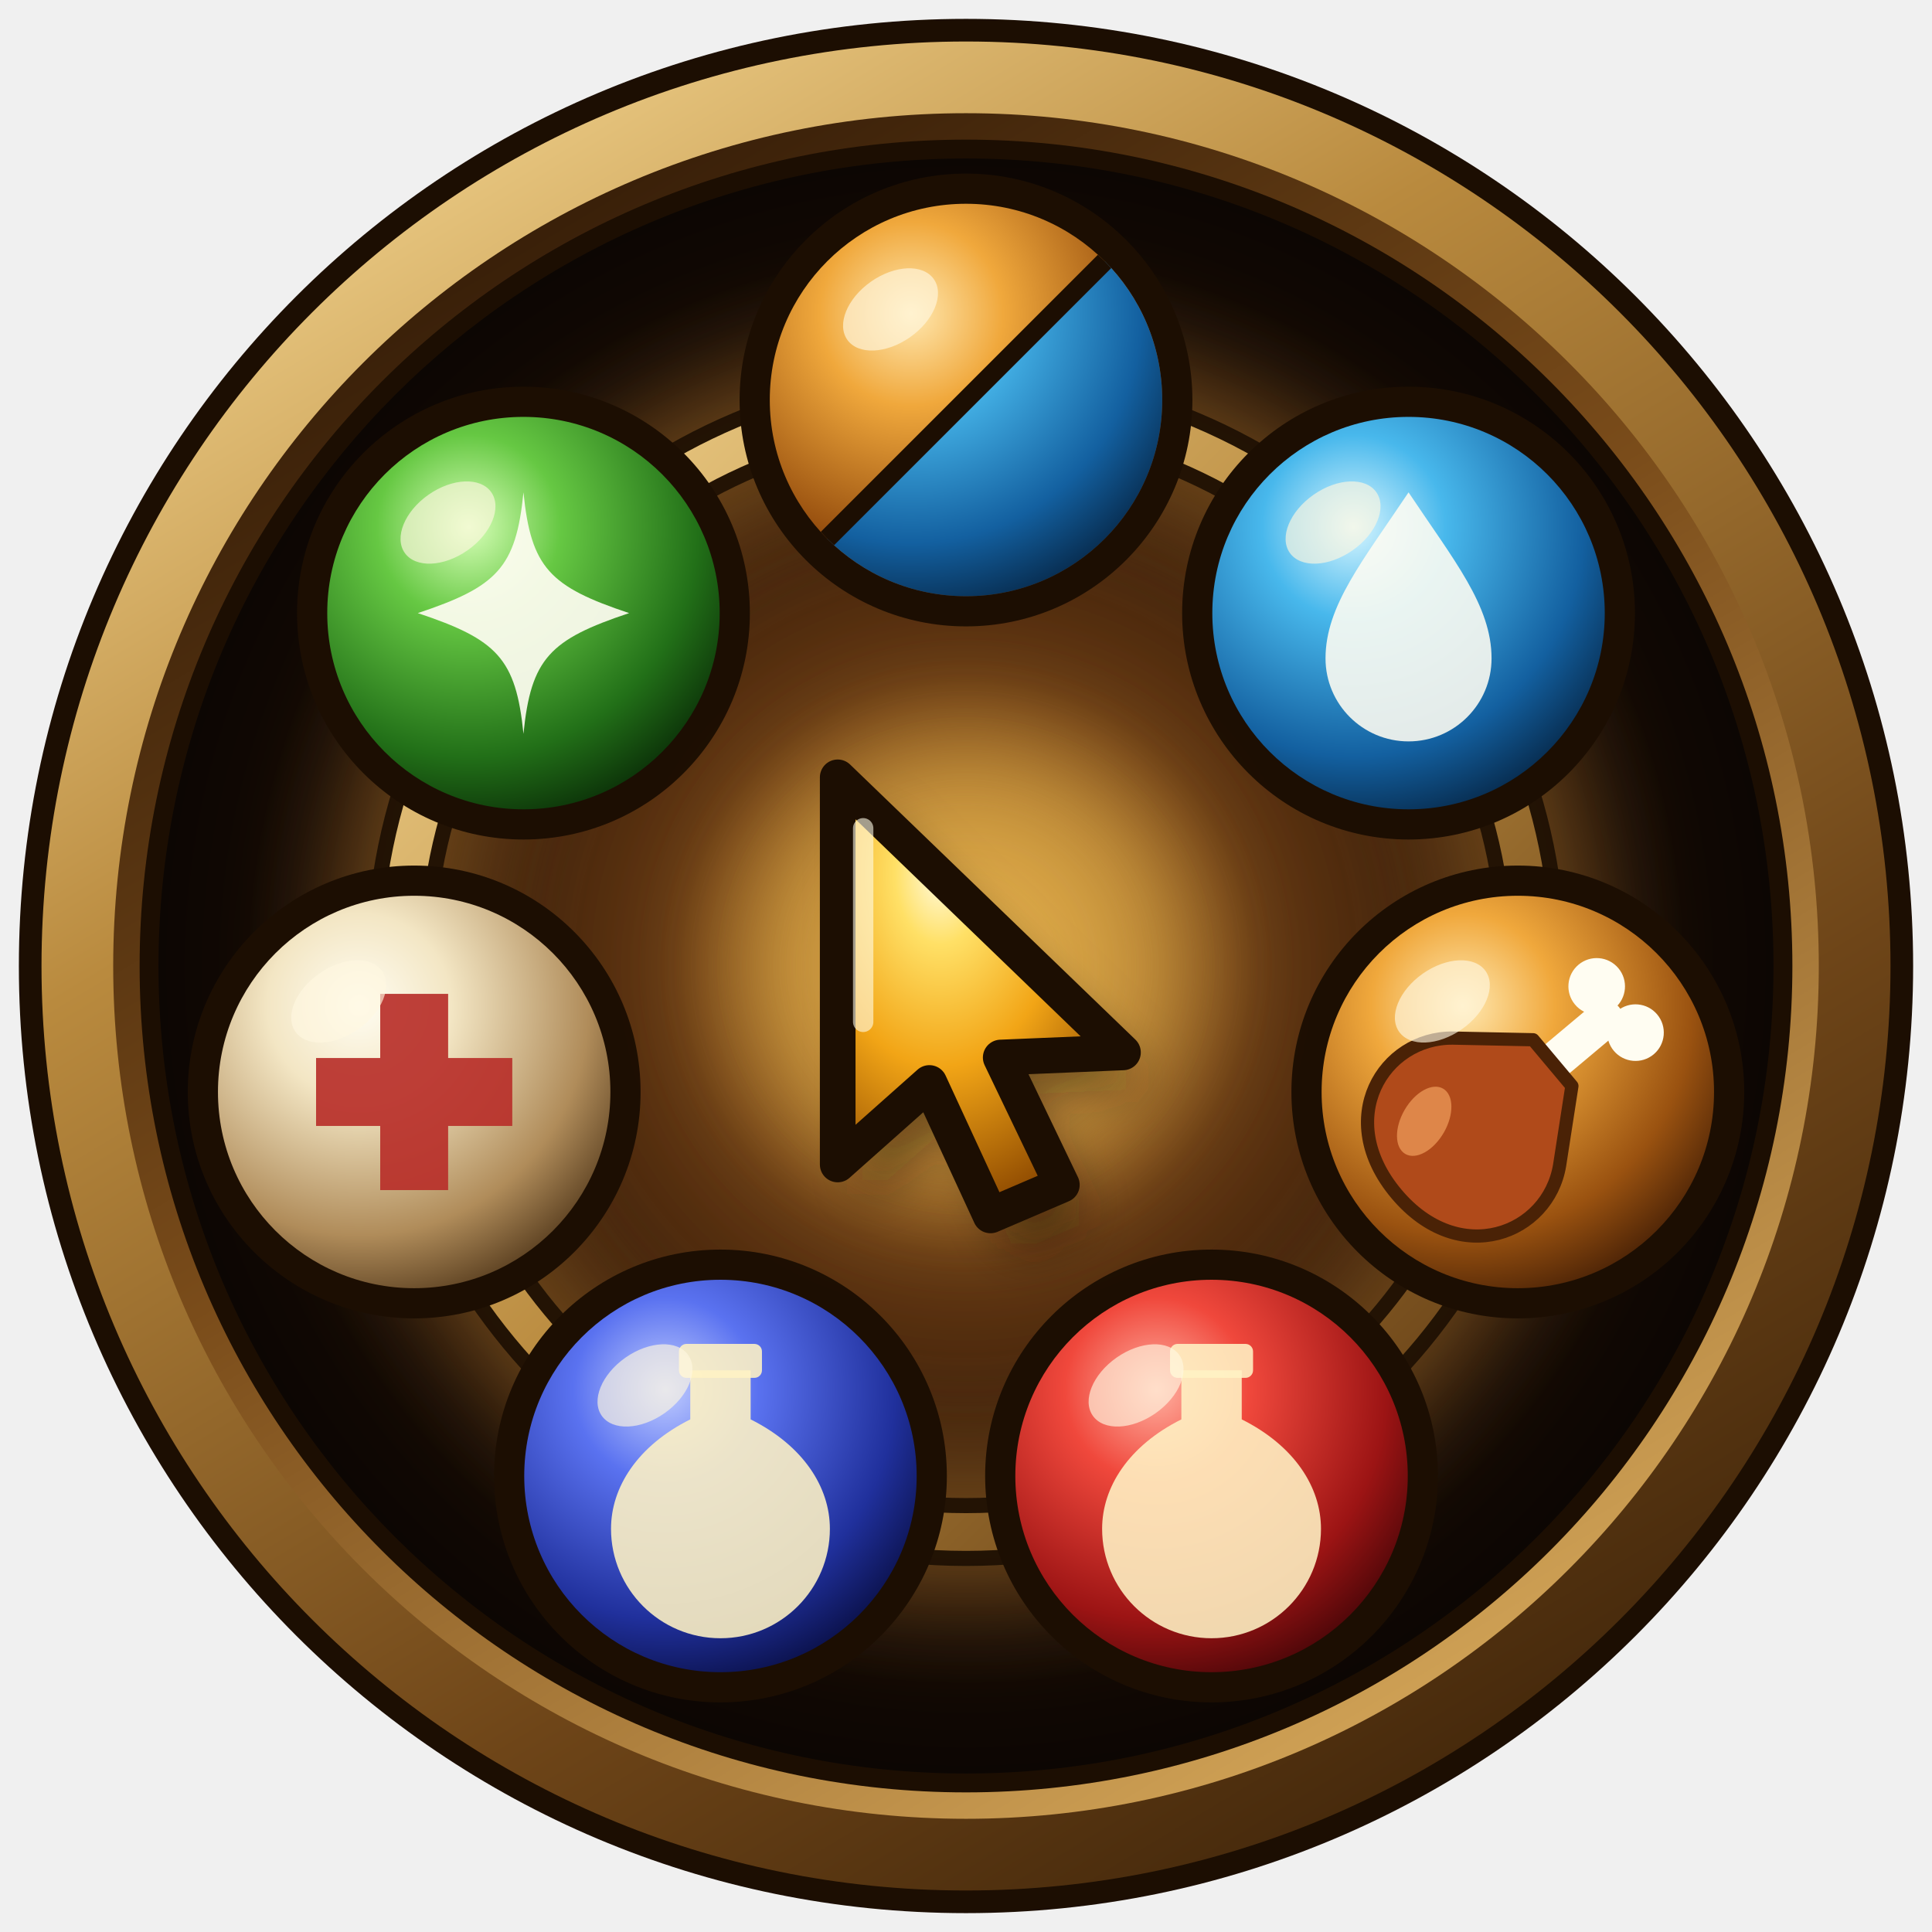
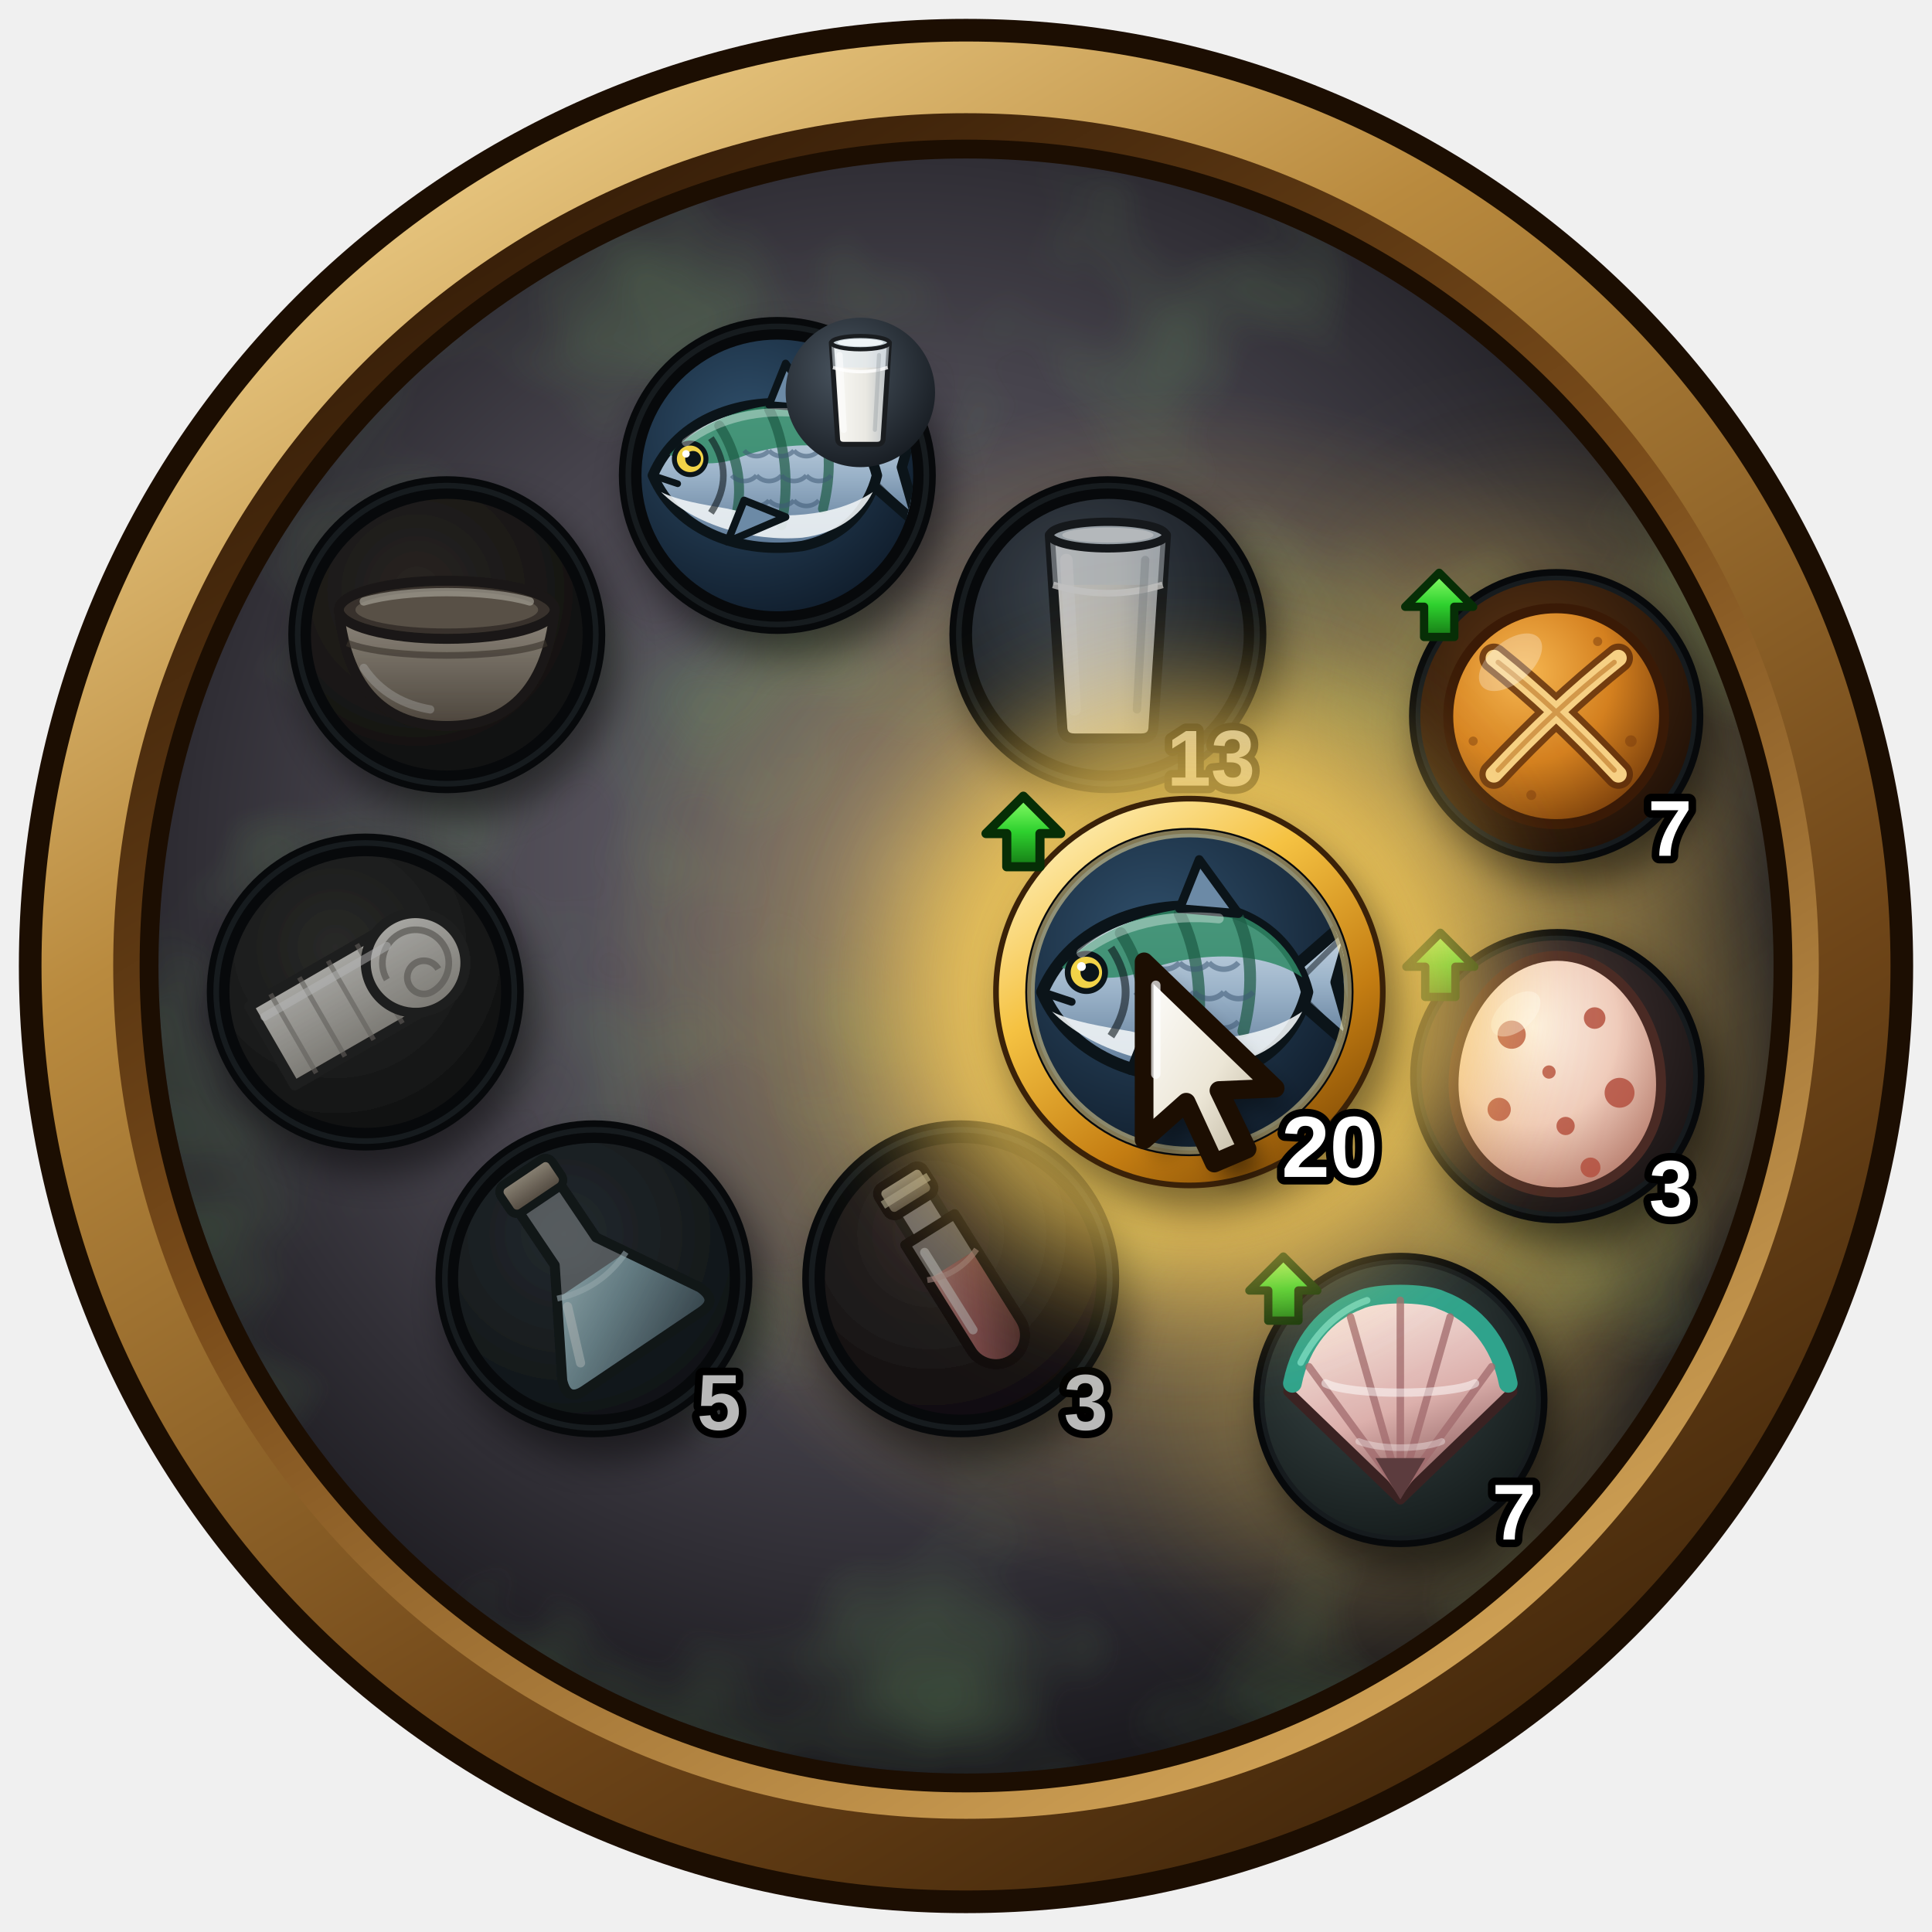
<svg xmlns="http://www.w3.org/2000/svg" viewBox="0 0 512 512" width="512" height="512">
  <defs>
    <linearGradient id="bezel" x1="0.2" y1="0" x2="0.8" y2="1">
      <stop offset="0" stop-color="#f3d590" />
      <stop offset="0.3" stop-color="#b98a3e" />
      <stop offset="0.7" stop-color="#6e4518" />
      <stop offset="1" stop-color="#3a2108" />
    </linearGradient>
    <linearGradient id="bezelIn" x1="0.8" y1="1" x2="0.2" y2="0">
      <stop offset="0" stop-color="#d9ab5c" />
      <stop offset="0.55" stop-color="#7a4c1a" />
      <stop offset="1" stop-color="#2e1806" />
    </linearGradient>
-     <radialGradient id="field" cx="50%" cy="50%" r="55%">
-       <stop offset="0" stop-color="#6a3c14" />
-       <stop offset="0.35" stop-color="#2e1808" />
-       <stop offset="0.7" stop-color="#160b04" />
-       <stop offset="1" stop-color="#070302" />
-     </radialGradient>
-     <radialGradient id="ember" cx="50%" cy="50%" r="50%">
-       <stop offset="0" stop-color="#ffc45a" stop-opacity="0.75" />
-       <stop offset="0.4" stop-color="#e8862a" stop-opacity="0.28" />
-       <stop offset="1" stop-color="#c0601a" stop-opacity="0" />
-     </radialGradient>
-     <linearGradient id="track" x1="0" y1="0" x2="1" y2="1">
-       <stop offset="0" stop-color="#f3d590" />
-       <stop offset="0.5" stop-color="#b98a3e" />
-       <stop offset="1" stop-color="#5a3510" />
-     </linearGradient>
-     <radialGradient id="pinGold" cx="36%" cy="22%" r="80%">
-       <stop offset="0" stop-color="#fffbe0" />
-       <stop offset="0.2" stop-color="#ffe066" />
-       <stop offset="0.55" stop-color="#f2a516" />
-       <stop offset="1" stop-color="#8a4600" />
-     </radialGradient>
-     <radialGradient id="orbRed" cx="36%" cy="28%" r="78%">
-       <stop offset="0" stop-color="#ffb0a0" />
-       <stop offset="0.3" stop-color="#f0483c" />
-       <stop offset="0.75" stop-color="#9c1414" />
-       <stop offset="1" stop-color="#4a0608" />
-     </radialGradient>
-     <radialGradient id="orbBlue" cx="36%" cy="28%" r="78%">
-       <stop offset="0" stop-color="#c0ccff" />
-       <stop offset="0.3" stop-color="#5a72f0" />
-       <stop offset="0.75" stop-color="#20309c" />
-       <stop offset="1" stop-color="#0a1048" />
-     </radialGradient>
-     <radialGradient id="orbCyan" cx="36%" cy="28%" r="78%">
-       <stop offset="0" stop-color="#d8f6ff" />
-       <stop offset="0.3" stop-color="#48b8ec" />
-       <stop offset="0.75" stop-color="#1360a0" />
-       <stop offset="1" stop-color="#072a4c" />
-     </radialGradient>
-     <radialGradient id="orbAmber" cx="36%" cy="28%" r="78%">
-       <stop offset="0" stop-color="#ffe8b0" />
-       <stop offset="0.3" stop-color="#f0a83c" />
-       <stop offset="0.75" stop-color="#9a5210" />
-       <stop offset="1" stop-color="#4a2206" />
-     </radialGradient>
-     <radialGradient id="orbCream" cx="36%" cy="28%" r="78%">
-       <stop offset="0" stop-color="#fffdf2" />
-       <stop offset="0.3" stop-color="#f3e6c4" />
-       <stop offset="0.75" stop-color="#b08c5a" />
-       <stop offset="1" stop-color="#5a3f20" />
-     </radialGradient>
-     <radialGradient id="orbGreen" cx="36%" cy="28%" r="78%">
-       <stop offset="0" stop-color="#d8ffb8" />
-       <stop offset="0.3" stop-color="#66c843" />
-       <stop offset="0.75" stop-color="#227018" />
-       <stop offset="1" stop-color="#0b3008" />
-     </radialGradient>
-     <filter id="blur14" x="-30%" y="-30%" width="160%" height="160%">
-       <feGaussianBlur stdDeviation="14" />
+     <radialGradient id="field" cx="46%" cy="44%" r="56%">
+       <stop offset="0" stop-color="#6b6670" />
+       <stop offset="0.55" stop-color="#46434c" />
+       <stop offset="1" stop-color="#1a191e" />
+     </radialGradient>
+     <linearGradient id="goldRing" x1="0.15" y1="0" x2="0.85" y2="1">
+       <stop offset="0" stop-color="#fff2bf" />
+       <stop offset="0.35" stop-color="#f5c242" />
+       <stop offset="0.7" stop-color="#c47d12" />
+       <stop offset="1" stop-color="#7a4604" />
+     </linearGradient>
+     <radialGradient id="halo" cx="50%" cy="50%" r="50%">
+       <stop offset="0" stop-color="#ffe9a0" stop-opacity="0.9" />
+       <stop offset="0.35" stop-color="#ffc83a" stop-opacity="0.45" />
+       <stop offset="1" stop-color="#ffc83a" stop-opacity="0" />
+     </radialGradient>
+     <radialGradient id="bgFish" cx="40%" cy="35%" r="70%">
+       <stop offset="0" stop-color="#30506c" />
+       <stop offset="1" stop-color="#0e1a28" />
+     </radialGradient>
+     <radialGradient id="bgMilk" cx="40%" cy="35%" r="70%">
+       <stop offset="0" stop-color="#4a5560" />
+       <stop offset="1" stop-color="#171c22" />
+     </radialGradient>
+     <radialGradient id="bgRed" cx="40%" cy="35%" r="70%">
+       <stop offset="0" stop-color="#4a2a2e" />
+       <stop offset="1" stop-color="#160c0e" />
+     </radialGradient>
+     <radialGradient id="bgBlue" cx="40%" cy="35%" r="70%">
+       <stop offset="0" stop-color="#1e3a48" />
+       <stop offset="1" stop-color="#08141c" />
+     </radialGradient>
+     <radialGradient id="bgBread" cx="40%" cy="35%" r="70%">
+       <stop offset="0" stop-color="#5a3414" />
+       <stop offset="1" stop-color="#1c0e06" />
+     </radialGradient>
+     <radialGradient id="bgEgg" cx="40%" cy="35%" r="70%">
+       <stop offset="0" stop-color="#4a3a3a" />
+       <stop offset="1" stop-color="#171212" />
+     </radialGradient>
+     <radialGradient id="bgClam" cx="40%" cy="35%" r="70%">
+       <stop offset="0" stop-color="#3c4a4a" />
+       <stop offset="1" stop-color="#121818" />
+     </radialGradient>
+     <radialGradient id="bgBandage" cx="40%" cy="35%" r="70%">
+       <stop offset="0" stop-color="#3a3630" />
+       <stop offset="1" stop-color="#14120f" />
+     </radialGradient>
+     <radialGradient id="bgBowl" cx="40%" cy="35%" r="70%">
+       <stop offset="0" stop-color="#3e3020" />
+       <stop offset="1" stop-color="#15100a" />
+     </radialGradient>
+     <linearGradient id="fishBody" x1="0" y1="0" x2="0" y2="1">
+       <stop offset="0" stop-color="#d6e2ec" />
+       <stop offset="0.5" stop-color="#9ab2c8" />
+       <stop offset="1" stop-color="#5a7694" />
+     </linearGradient>
+     <linearGradient id="milkFill" x1="0" y1="0" x2="1" y2="0">
+       <stop offset="0" stop-color="#fbfaf6" />
+       <stop offset="0.6" stop-color="#e9e8e2" />
+       <stop offset="1" stop-color="#b9bfc4" />
+     </linearGradient>
+     <linearGradient id="redLiquid" x1="0" y1="0" x2="1" y2="1">
+       <stop offset="0" stop-color="#ff7a68" />
+       <stop offset="0.45" stop-color="#d8202a" />
+       <stop offset="1" stop-color="#6e0a10" />
+     </linearGradient>
+     <linearGradient id="blueLiquid" x1="0" y1="0" x2="1" y2="1">
+       <stop offset="0" stop-color="#8ff0ff" />
+       <stop offset="0.45" stop-color="#2fb4cc" />
+       <stop offset="1" stop-color="#145f78" />
+     </linearGradient>
+     <linearGradient id="cork" x1="0" y1="0" x2="0" y2="1">
+       <stop offset="0" stop-color="#d9b870" />
+       <stop offset="1" stop-color="#7d5a22" />
+     </linearGradient>
+     <radialGradient id="loaf" cx="35%" cy="30%" r="75%">
+       <stop offset="0" stop-color="#f6b650" />
+       <stop offset="0.55" stop-color="#d4801f" />
+       <stop offset="1" stop-color="#7e420c" />
+     </radialGradient>
+     <radialGradient id="eggShell" cx="38%" cy="30%" r="75%">
+       <stop offset="0" stop-color="#fdf3ea" />
+       <stop offset="0.55" stop-color="#efcbbb" />
+       <stop offset="1" stop-color="#b98070" />
+     </radialGradient>
+     <linearGradient id="shell" x1="0.3" y1="0" x2="0.7" y2="1">
+       <stop offset="0" stop-color="#f8e8e4" />
+       <stop offset="0.55" stop-color="#dcb0ac" />
+       <stop offset="1" stop-color="#7c4e50" />
+     </linearGradient>
+     <linearGradient id="linen" x1="0" y1="0" x2="0" y2="1">
+       <stop offset="0" stop-color="#f0e9da" />
+       <stop offset="1" stop-color="#b4a890" />
+     </linearGradient>
+     <linearGradient id="brass" x1="0" y1="0" x2="0" y2="1">
+       <stop offset="0" stop-color="#d9bc86" />
+       <stop offset="1" stop-color="#7a5a2a" />
+     </linearGradient>
+     <linearGradient id="arrowGreen" x1="0" y1="0" x2="0" y2="1">
+       <stop offset="0" stop-color="#8dff6a" />
+       <stop offset="0.5" stop-color="#2ed12e" />
+       <stop offset="1" stop-color="#157a15" />
+     </linearGradient>
+     <linearGradient id="cursor" x1="0" y1="0" x2="1" y2="1">
+       <stop offset="0" stop-color="#ffffff" />
+       <stop offset="0.55" stop-color="#ece6d6" />
+       <stop offset="1" stop-color="#b3a992" />
+     </linearGradient>
+     <filter id="blur16" x="-50%" y="-50%" width="200%" height="200%">
+       <feGaussianBlur stdDeviation="16" />
    </filter>
-     <filter id="blur5" x="-30%" y="-30%" width="160%" height="160%">
+     <filter id="blur5" x="-50%" y="-50%" width="200%" height="200%">
      <feGaussianBlur stdDeviation="5" />
+     </filter>
+     <filter id="ghost" x="-20%" y="-20%" width="140%" height="140%">
+       <feColorMatrix type="saturate" values="0.35" />
+     </filter>
+     <filter id="clouds" x="0" y="0" width="100%" height="100%">
+       <feTurbulence type="fractalNoise" baseFrequency="0.014" numOctaves="3" seed="11" result="noise" />
+       <feColorMatrix in="noise" type="matrix" values="0 0 0 0 0.35  0 0 0 0 0.5  0 0 0 0 0.3  0 0 0 1.6 -0.75" result="mask" />
+       <feComposite in="SourceGraphic" in2="mask" operator="in" />
    </filter>
    <clipPath id="inside">
      <circle cx="256" cy="256" r="214" />
    </clipPath>
-     <clipPath id="orbClip">
-       <circle cx="256" cy="256" r="52" />
+     <clipPath id="clipIcon">
+       <circle r="36" />
    </clipPath>
+     <clipPath id="clipHover">
+       <circle r="42" />
+     </clipPath>
+     <path id="buff" d="M0 -9 L9 0 L4 0 L4 8 L-4 8 L-4 0 L-9 0 Z" />
+     <path id="arrow" d="M0 0 L0 76 L18 60 L30 86 L44 80 L32 55 L56 54 Z" />
+     <g id="fish">
+       <circle r="36" fill="url(#bgFish)" />
+       <path d="M18 -2 L34 -16 L30 -2 L34 12 Z" fill="url(#fishBody)" stroke="#0b1419" stroke-width="2.5" stroke-linejoin="round" />
+       <path d="M22 -2 L31 -11 M22 0 L31 9" stroke="#0b1419" stroke-width="1.2" opacity="0.5" />
+       <path d="M-30 0 C-24 -14 -8 -19 6 -17 C16 -15 22 -8 24 0 C22 8 16 15 6 17 C-8 19 -24 14 -30 0 Z" fill="url(#fishBody)" stroke="#0b1419" stroke-width="2.5" stroke-linejoin="round" />
+       <path d="M-26 -5 C-18 -14 -4 -18 6 -17 C14 -15 20 -10 23 -3 C14 -9 0 -8 -10 -4 C-16 -2 -22 -3 -26 -5 Z" fill="#2f8a66" opacity="0.85" />
+       <path d="M-14 -12 C-10 -6 -8 2 -10 10 M-2 -16 C2 -8 3 2 1 12 M10 -15 C13 -8 13 0 11 8" stroke="#1d5a44" stroke-width="2.4" fill="none" opacity="0.7" stroke-linecap="round" />
+       <g fill="none" stroke="#3e5a74" stroke-width="1.1" opacity="0.55">
+         <path d="M-8 -6 a4 4 0 0 0 6 0 M-2 -6 a4 4 0 0 0 6 0 M4 -6 a4 4 0 0 0 6 0" />
+         <path d="M-11 0 a4 4 0 0 0 6 0 M-5 0 a4 4 0 0 0 6 0 M1 0 a4 4 0 0 0 6 0 M7 0 a4 4 0 0 0 6 0" />
+         <path d="M-8 6 a4 4 0 0 0 6 0 M-2 6 a4 4 0 0 0 6 0 M4 6 a4 4 0 0 0 6 0" />
+       </g>
+       <path d="M-28 4 C-20 12 -6 16 6 15 C14 14 20 10 23 4 C14 10 0 11 -12 8 C-18 7 -24 6 -28 4 Z" fill="#eef3f5" opacity="0.9" />
+       <path d="M-2 -17 L2 -27 L10 -16 Z" fill="#6c8aa6" stroke="#0b1419" stroke-width="1.8" stroke-linejoin="round" />
+       <path d="M-8 6 L-12 16 L2 10 Z" fill="#6c8aa6" stroke="#0b1419" stroke-width="1.8" stroke-linejoin="round" />
+       <path d="M-16 -9 C-12 -3 -12 3 -16 9" stroke="#0b1419" stroke-width="1.6" fill="none" opacity="0.6" />
+       <path d="M-30 0 L-24 2" stroke="#0b1419" stroke-width="1.6" stroke-linecap="round" />
+       <circle cx="-21" cy="-4" r="3.8" fill="#f2d348" stroke="#0b1419" stroke-width="1.2" />
+       <circle cx="-20.3" cy="-4" r="1.9" fill="#0b1419" />
+       <circle cx="-22" cy="-5.2" r="0.9" fill="#ffffff" />
+       <path d="M-22 -8 C-14 -14 -4 -16 6 -15" stroke="#ffffff" stroke-width="2" stroke-linecap="round" fill="none" opacity="0.35" />
+     </g>
+     <g id="milk">
+       <circle r="36" fill="url(#bgMilk)" />
+       <path d="M-14 -24 L14 -24 L11 22 Q11 25 8 25 L-8 25 Q-11 25 -11 22 Z" fill="url(#milkFill)" stroke="#1a1d20" stroke-width="2.4" stroke-linejoin="round" />
+       <path d="M-14 -24 L14 -24 L13.2 -12 L-13.2 -12 Z" fill="#dfe8ee" opacity="0.55" />
+       <path d="M-13.2 -12 Q0 -8 13.2 -12" fill="none" stroke="#ffffff" stroke-width="1.6" opacity="0.8" />
+       <path d="M-10 -18 L-8 18" stroke="#ffffff" stroke-width="3" stroke-linecap="round" opacity="0.55" />
+       <path d="M9 -18 L7 18" stroke="#8d969c" stroke-width="2" stroke-linecap="round" opacity="0.35" />
+       <ellipse cx="0" cy="-24" rx="14" ry="3.2" fill="#c7d2d8" stroke="#1a1d20" stroke-width="2" />
+       <ellipse cx="0" cy="-24" rx="11" ry="1.8" fill="#eef3f6" />
+     </g>
+     <g id="redvial">
+       <circle r="36" fill="url(#bgRed)" />
+       <g transform="rotate(-32)">
+         <path d="M-7 -14 L7 -14 L7 16 A7 7 0 0 1 -7 16 Z" fill="#cfc3c3" opacity="0.5" />
+         <path d="M-7 -4 L7 -4 L7 16 A7 7 0 0 1 -7 16 Z" fill="url(#redLiquid)" />
+         <path d="M-7 -14 L7 -14 L7 16 A7 7 0 0 1 -7 16 Z" fill="none" stroke="#1a0c0c" stroke-width="2.4" stroke-linejoin="round" />
+         <path d="M-5 -22 L5 -22 L5 -14 L-5 -14 Z" fill="#d8cccc" opacity="0.6" stroke="#1a0c0c" stroke-width="2.2" stroke-linejoin="round" />
+         <rect x="-6.5" y="-29" width="13" height="8" rx="2" fill="url(#cork)" stroke="#1a0c0c" stroke-width="2" />
+         <rect x="-6.5" y="-26" width="13" height="2" fill="#f0d070" opacity="0.7" />
+         <path d="M-4 -10 L-4 12" stroke="#ffffff" stroke-width="2.2" stroke-linecap="round" opacity="0.55" />
+         <path d="M-7 -4 Q0 -1 7 -4" fill="none" stroke="#ff9d90" stroke-width="1.4" opacity="0.6" />
+       </g>
+     </g>
+     <g id="blueflask">
+       <circle r="36" fill="url(#bgBlue)" />
+       <g transform="rotate(-34)">
+         <path d="M-6 -24 L6 -24 L6 -8 L20 16 Q22 21 17 21 L-17 21 Q-22 21 -20 16 L-6 -8 Z" fill="#c9d7dd" opacity="0.45" />
+         <path d="M-10 -1 L10 -1 L20 16 Q22 21 17 21 L-17 21 Q-22 21 -20 16 Z" fill="url(#blueLiquid)" />
+         <path d="M-6 -24 L6 -24 L6 -8 L20 16 Q22 21 17 21 L-17 21 Q-22 21 -20 16 L-6 -8 Z" fill="none" stroke="#0c1a22" stroke-width="2.4" stroke-linejoin="round" />
+         <rect x="-7.5" y="-31" width="15" height="8" rx="2" fill="url(#cork)" stroke="#0c1a22" stroke-width="2" />
+         <path d="M-9 2 L-14 15" stroke="#ffffff" stroke-width="2.2" stroke-linecap="round" opacity="0.5" />
+         <path d="M-10 -1 Q0 3 10 -1" fill="none" stroke="#a9f0ff" stroke-width="1.4" opacity="0.6" />
+       </g>
+     </g>
+     <g id="bread">
+       <circle r="36" fill="url(#bgBread)" />
+       <circle r="26" fill="url(#loaf)" stroke="#3a1a06" stroke-width="2.4" />
+       <path d="M-15 -14 Q0 -2 15 14 M15 -14 Q0 -2 -15 14" fill="none" stroke="#5a2a0a" stroke-width="7" stroke-linecap="round" opacity="0.8" />
+       <path d="M-15 -14 Q0 -2 15 14 M15 -14 Q0 -2 -15 14" fill="none" stroke="#f6d084" stroke-width="4" stroke-linecap="round" />
+       <path d="M-14 -13 Q0 -2 14 13 M14 -13 Q0 -2 -14 13" fill="none" stroke="#c98a3c" stroke-width="1.2" stroke-linecap="round" opacity="0.8" />
+       <ellipse cx="-11" cy="-13" rx="9" ry="5" fill="#ffffff" opacity="0.28" transform="rotate(-40 -11 -13)" />
+       <g fill="#7a3c0c" opacity="0.5">
+         <circle cx="18" cy="6" r="1.4" />
+         <circle cx="-6" cy="19" r="1.2" />
+         <circle cx="10" cy="-18" r="1.1" />
+         <circle cx="-20" cy="6" r="1.1" />
+       </g>
+     </g>
+     <g id="egg">
+       <circle r="36" fill="url(#bgEgg)" />
+       <path d="M0 -29 C14 -29 25 -14 25 2 C25 17 14 28 0 28 C-14 28 -25 17 -25 2 C-25 -14 -14 -29 0 -29 Z" fill="url(#eggShell)" stroke="#4a2a24" stroke-width="2.4" />
+       <g fill="#b4503f" opacity="0.85">
+         <circle cx="-11" cy="-10" r="3.4" />
+         <circle cx="9" cy="-14" r="2.6" />
+         <circle cx="15" cy="4" r="3.6" />
+         <circle cx="-14" cy="8" r="2.8" />
+         <circle cx="2" cy="12" r="2.2" />
+         <circle cx="-2" cy="-1" r="1.6" />
+         <circle cx="8" cy="22" r="2.4" />
+       </g>
+       <ellipse cx="-10" cy="-15" rx="7" ry="4" fill="#ffffff" opacity="0.4" transform="rotate(-40 -10 -15)" />
+     </g>
+     <g id="clam">
+       <circle r="36" fill="url(#bgClam)" />
+       <path d="M0 24 L-27 -2 C-26 -12 -20 -20 -12 -24 C-8 -27 8 -27 12 -24 C20 -20 26 -12 27 -2 Z" fill="url(#shell)" stroke="#3a2222" stroke-width="2.4" stroke-linejoin="round" />
+       <path d="M-26 -4 C-24 -14 -18 -21 -10 -24 C-6 -26 6 -26 10 -24 C18 -21 24 -14 26 -4" fill="none" stroke="#2fa38c" stroke-width="4.5" stroke-linecap="round" />
+       <path d="M-24 -9 C-20 -17 -14 -22 -8 -24" fill="none" stroke="#7fe3cc" stroke-width="1.6" stroke-linecap="round" opacity="0.7" />
+       <g fill="none" stroke="#a06a6c" stroke-width="1.8" stroke-linecap="round" opacity="0.75">
+         <path d="M0 22 L-22 -8" />
+         <path d="M0 22 L-12 -20" />
+         <path d="M0 22 L0 -24" />
+         <path d="M0 22 L12 -20" />
+         <path d="M0 22 L22 -8" />
+       </g>
+       <path d="M-18 -4 C-12 -1 12 -1 18 -4" fill="none" stroke="#ffffff" stroke-width="2" stroke-linecap="round" opacity="0.5" />
+       <path d="M-10 10 C-5 12 5 12 10 10" fill="none" stroke="#ffffff" stroke-width="1.6" stroke-linecap="round" opacity="0.35" />
+       <path d="M0 24 L-6 14 L6 14 Z" fill="#5c3c3e" />
+     </g>
+     <g id="bandage">
+       <circle r="36" fill="url(#bgBandage)" />
+       <g transform="rotate(-30)">
+         <path d="M-26 -11 L14 -11 L14 11 L-26 11 Z" fill="url(#linen)" stroke="#2a2520" stroke-width="2.4" stroke-linejoin="round" />
+         <path d="M-20 -11 L-20 11 M-12 -11 L-12 11 M-4 -11 L-4 11 M4 -11 L4 11" stroke="#8d8270" stroke-width="1.2" opacity="0.6" />
+         <circle cx="14" cy="0" r="12" fill="url(#linen)" stroke="#2a2520" stroke-width="2.4" />
+         <path d="M14 0 m-8 0 a8 8 0 1 1 8 8 a4 4 0 1 1 4 -4" fill="none" stroke="#8d8270" stroke-width="1.6" opacity="0.8" />
+         <path d="M-24 -7 L10 -7" stroke="#ffffff" stroke-width="2" stroke-linecap="round" opacity="0.5" />
+       </g>
+     </g>
+     <g id="bowl">
+       <circle r="36" fill="url(#bgBowl)" />
+       <path d="M-26 -6 C-24 14 -14 22 0 22 C14 22 24 14 26 -6 Z" fill="url(#brass)" stroke="#2a1c0c" stroke-width="2.4" stroke-linejoin="round" />
+       <path d="M-24 2 C-14 6 14 6 24 2" fill="none" stroke="#5a3e18" stroke-width="1.6" opacity="0.6" />
+       <ellipse cx="0" cy="-6" rx="26" ry="7" fill="#5a4120" stroke="#2a1c0c" stroke-width="2.4" />
+       <ellipse cx="0" cy="-6" rx="22" ry="4.5" fill="#8c6a36" />
+       <path d="M-20 -8 C-10 -11 10 -11 20 -8" fill="none" stroke="#f2dca8" stroke-width="2" stroke-linecap="round" opacity="0.7" />
+       <path d="M-20 8 C-16 14 -10 17 -4 18" fill="none" stroke="#ffffff" stroke-width="2" stroke-linecap="round" opacity="0.35" />
+     </g>
  </defs>
  <circle cx="256" cy="256" r="251" fill="#1c0e02" />
  <circle cx="256" cy="256" r="245" fill="url(#bezel)" />
  <circle cx="256" cy="256" r="226" fill="url(#bezelIn)" />
  <circle cx="256" cy="256" r="219" fill="#1c0e02" />
  <circle cx="256" cy="256" r="214" fill="url(#field)" />
  <g clip-path="url(#inside)">
-     <circle cx="256" cy="256" r="190" fill="url(#ember)" />
-     <circle cx="256" cy="256" r="150" fill="none" stroke="#ffb347" stroke-width="30" opacity="0.35" filter="url(#blur14)" />
-     <circle cx="256" cy="256" r="150" fill="none" stroke="#1c0e02" stroke-width="18" opacity="0.9" />
-     <circle cx="256" cy="256" r="150" fill="none" stroke="url(#track)" stroke-width="10" />
-     <g transform="rotate(0 256 256) translate(0 -150) rotate(0 256 256)">
-       <circle cx="256" cy="256" r="60" fill="#1c0e02" />
-       <g clip-path="url(#orbClip)">
-         <circle cx="256" cy="256" r="52" fill="url(#orbAmber)" />
-         <path d="M204 308 L308 204 L308 308 Z" fill="url(#orbCyan)" />
-         <path d="M204 308 L308 204" stroke="#1c0e02" stroke-width="5" />
-       </g>
-       <ellipse cx="236" cy="232" rx="14" ry="9" fill="#fff8e0" opacity="0.65" transform="rotate(-35 236 232)" />
-     </g>
-     <g transform="rotate(51.43 256 256) translate(0 -150) rotate(-51.43 256 256)">
-       <circle cx="256" cy="256" r="60" fill="#1c0e02" />
-       <circle cx="256" cy="256" r="52" fill="url(#orbCyan)" />
-       <path d="M256 224 C268 242 278 254 278 268 A22 22 0 0 1 234 268 C234 254 244 242 256 224 Z" fill="#fffdf2" opacity="0.88" />
-       <ellipse cx="236" cy="232" rx="14" ry="9" fill="#fff8e0" opacity="0.65" transform="rotate(-35 236 232)" />
-     </g>
-     <g transform="rotate(102.86 256 256) translate(0 -150) rotate(-102.86 256 256)">
-       <circle cx="256" cy="256" r="60" fill="#1c0e02" />
-       <circle cx="256" cy="256" r="52" fill="url(#orbAmber)" />
-       <g transform="rotate(-40 256 256)">
-         <path d="M258 256 L286 256" stroke="#fffdf2" stroke-width="10" stroke-linecap="round" />
-         <circle cx="290" cy="248" r="7.5" fill="#fffdf2" />
-         <circle cx="290" cy="264" r="7.5" fill="#fffdf2" />
-         <path d="M214 256 C214 230 238 222 252 234 L268 248 L268 264 L252 278 C238 290 214 282 214 256 Z" fill="#b04a1a" stroke="#4a2206" stroke-width="3.5" stroke-linejoin="round" />
-         <ellipse cx="232" cy="246" rx="10" ry="6" fill="#ee9a58" opacity="0.75" transform="rotate(-20 232 246)" />
-       </g>
-       <ellipse cx="236" cy="232" rx="14" ry="9" fill="#fff8e0" opacity="0.65" transform="rotate(-35 236 232)" />
-     </g>
-     <g transform="rotate(154.29 256 256) translate(0 -150) rotate(-154.29 256 256)">
-       <circle cx="256" cy="256" r="60" fill="#1c0e02" />
-       <circle cx="256" cy="256" r="52" fill="url(#orbRed)" />
-       <path d="M248 228 L264 228 L264 241 C278 248 285 259 285 270 A29 29 0 0 1 227 270 C227 259 234 248 248 241 Z" fill="#fff3c4" opacity="0.88" />
-       <rect x="245" y="221" width="22" height="9" rx="2" fill="#fff3c4" opacity="0.88" />
-       <ellipse cx="236" cy="232" rx="14" ry="9" fill="#fff8e0" opacity="0.65" transform="rotate(-35 236 232)" />
-     </g>
-     <g transform="rotate(205.71 256 256) translate(0 -150) rotate(-205.71 256 256)">
-       <circle cx="256" cy="256" r="60" fill="#1c0e02" />
-       <circle cx="256" cy="256" r="52" fill="url(#orbBlue)" />
-       <path d="M248 228 L264 228 L264 241 C278 248 285 259 285 270 A29 29 0 0 1 227 270 C227 259 234 248 248 241 Z" fill="#fff3c4" opacity="0.88" />
-       <rect x="245" y="221" width="22" height="9" rx="2" fill="#fff3c4" opacity="0.88" />
-       <ellipse cx="236" cy="232" rx="14" ry="9" fill="#fff8e0" opacity="0.65" transform="rotate(-35 236 232)" />
-     </g>
-     <g transform="rotate(257.14 256 256) translate(0 -150) rotate(-257.14 256 256)">
-       <circle cx="256" cy="256" r="60" fill="#1c0e02" />
-       <circle cx="256" cy="256" r="52" fill="url(#orbCream)" />
-       <path d="M247 230 L265 230 L265 247 L282 247 L282 265 L265 265 L265 282 L247 282 L247 265 L230 265 L230 247 L247 247 Z" fill="#b8302a" opacity="0.92" />
-       <ellipse cx="236" cy="232" rx="14" ry="9" fill="#fff8e0" opacity="0.65" transform="rotate(-35 236 232)" />
-     </g>
-     <g transform="rotate(308.57 256 256) translate(0 -150) rotate(-308.57 256 256)">
-       <circle cx="256" cy="256" r="60" fill="#1c0e02" />
-       <circle cx="256" cy="256" r="52" fill="url(#orbGreen)" />
-       <path d="M256 224 C258 244 263 249 284 256 C263 263 258 268 256 288 C254 268 249 263 228 256 C249 249 254 244 256 224 Z" fill="#fffdf2" opacity="0.92" />
-       <ellipse cx="236" cy="232" rx="14" ry="9" fill="#fff8e0" opacity="0.65" transform="rotate(-35 236 232)" />
-     </g>
-     <circle cx="256" cy="256" r="62" fill="#ffd35a" opacity="0.45" filter="url(#blur14)" />
-     <g transform="translate(222 206) scale(1.35)">
-       <path d="M0 0 L0 76 L18 60 L30 86 L44 80 L32 55 L56 54 Z" fill="#1c0e02" opacity="0.55" transform="translate(5 7)" filter="url(#blur5)" />
-       <path d="M0 0 L0 76 L18 60 L30 86 L44 80 L32 55 L56 54 Z" fill="url(#pinGold)" stroke="#1c0e02" stroke-width="7" stroke-linejoin="round" />
-       <path d="M5 10 L5 48" stroke="#fffbe8" stroke-width="4" stroke-linecap="round" opacity="0.6" />
+     <circle cx="256" cy="256" r="214" fill="#6a9a60" opacity="0.55" filter="url(#clouds)" />
+     <circle cx="315.2" cy="262.9" r="160" fill="url(#halo)" opacity="0.85" />
+     <circle cx="412.4" cy="189.8" r="62" fill="#ffd35a" opacity="0.2" filter="url(#blur16)" />
+     <circle cx="412.7" cy="285.2" r="62" fill="#ffd35a" opacity="0.2" filter="url(#blur16)" />
+     <circle cx="371.1" cy="371" r="62" fill="#ffd35a" opacity="0.2" filter="url(#blur16)" />
+     <g transform="translate(206 126)">
+       <circle cx="3" cy="6" r="42" fill="#000000" opacity="0.5" filter="url(#blur5)" />
+       <circle r="42" fill="#07090b" />
+       <circle r="39.5" fill="none" stroke="#1c2226" stroke-width="1.5" opacity="0.7" />
+       <g clip-path="url(#clipIcon)">
+         <use href="#fish" transform="scale(1.1)" />
+       </g>
+     </g>
+     <g transform="translate(228 104) scale(0.55)">
+       <g clip-path="url(#clipIcon)">
+         <use href="#milk" />
+       </g>
+     </g>
+     <g transform="translate(293.6 168.2)">
+       <circle cx="3" cy="6" r="42" fill="#000000" opacity="0.5" filter="url(#blur5)" />
+       <circle r="42" fill="#07090b" />
+       <circle r="39.5" fill="none" stroke="#1c2226" stroke-width="1.5" opacity="0.7" />
+       <g clip-path="url(#clipIcon)" opacity="0.75">
+         <use href="#milk" transform="scale(1.1)" />
+       </g>
+       <text x="39" y="40" font-family="Arial, Helvetica, sans-serif" font-size="21" font-weight="bold" fill="#b9b9b9" stroke="#000000" stroke-width="4" stroke-linejoin="round" paint-order="stroke" text-anchor="end">13</text>
+     </g>
+     <g transform="translate(254.6 338.9)">
+       <circle cx="3" cy="6" r="42" fill="#000000" opacity="0.5" filter="url(#blur5)" />
+       <circle r="42" fill="#07090b" />
+       <circle r="39.5" fill="none" stroke="#1c2226" stroke-width="1.5" opacity="0.7" />
+       <g clip-path="url(#clipIcon)" filter="url(#ghost)" opacity="0.7">
+         <use href="#redvial" transform="scale(1.1)" />
+       </g>
+       <text x="39" y="40" font-family="Arial, Helvetica, sans-serif" font-size="21" font-weight="bold" fill="#b9b9b9" stroke="#000000" stroke-width="4" stroke-linejoin="round" paint-order="stroke" text-anchor="end">3</text>
+     </g>
+     <g transform="translate(157.4 338.9)">
+       <circle cx="3" cy="6" r="42" fill="#000000" opacity="0.5" filter="url(#blur5)" />
+       <circle r="42" fill="#07090b" />
+       <circle r="39.5" fill="none" stroke="#1c2226" stroke-width="1.5" opacity="0.7" />
+       <g clip-path="url(#clipIcon)" filter="url(#ghost)" opacity="0.7">
+         <use href="#blueflask" transform="scale(1.1)" />
+       </g>
+       <text x="39" y="40" font-family="Arial, Helvetica, sans-serif" font-size="21" font-weight="bold" fill="#b9b9b9" stroke="#000000" stroke-width="4" stroke-linejoin="round" paint-order="stroke" text-anchor="end">5</text>
+     </g>
+     <g transform="translate(96.8 262.9)">
+       <circle cx="3" cy="6" r="42" fill="#000000" opacity="0.5" filter="url(#blur5)" />
+       <circle r="42" fill="#07090b" />
+       <circle r="39.5" fill="none" stroke="#1c2226" stroke-width="1.5" opacity="0.7" />
+       <g clip-path="url(#clipIcon)" filter="url(#ghost)" opacity="0.7">
+         <use href="#bandage" transform="scale(1.1)" />
+       </g>
+     </g>
+     <g transform="translate(118.4 168.2)">
+       <circle cx="3" cy="6" r="42" fill="#000000" opacity="0.5" filter="url(#blur5)" />
+       <circle r="42" fill="#07090b" />
+       <circle r="39.5" fill="none" stroke="#1c2226" stroke-width="1.5" opacity="0.7" />
+       <g clip-path="url(#clipIcon)" filter="url(#ghost)" opacity="0.7">
+         <use href="#bowl" transform="scale(1.1)" />
+       </g>
+     </g>
+     <g transform="translate(412.4 189.8)">
+       <circle cx="3" cy="6" r="39" fill="#000000" opacity="0.5" filter="url(#blur5)" />
+       <circle r="39" fill="#07090b" />
+       <circle r="36.5" fill="none" stroke="#1c2226" stroke-width="1.5" opacity="0.7" />
+       <g clip-path="url(#clipIcon)">
+         <use href="#bread" transform="scale(1.1)" />
+       </g>
+       <use href="#buff" transform="translate(-31 -29) scale(1.0)" fill="url(#arrowGreen)" stroke="#062e06" stroke-width="2.2" stroke-linejoin="round" />
+       <text x="36" y="37" font-family="Arial, Helvetica, sans-serif" font-size="21" font-weight="bold" fill="#ffffff" stroke="#000000" stroke-width="4" stroke-linejoin="round" paint-order="stroke" text-anchor="end">7</text>
+     </g>
+     <g transform="translate(412.7 285.2)">
+       <circle cx="3" cy="6" r="39" fill="#000000" opacity="0.5" filter="url(#blur5)" />
+       <circle r="39" fill="#07090b" />
+       <circle r="36.5" fill="none" stroke="#1c2226" stroke-width="1.5" opacity="0.7" />
+       <g clip-path="url(#clipIcon)">
+         <use href="#egg" transform="scale(1.1)" />
+       </g>
+       <use href="#buff" transform="translate(-31 -29) scale(1.0)" fill="url(#arrowGreen)" stroke="#062e06" stroke-width="2.2" stroke-linejoin="round" />
+       <text x="36" y="37" font-family="Arial, Helvetica, sans-serif" font-size="21" font-weight="bold" fill="#ffffff" stroke="#000000" stroke-width="4" stroke-linejoin="round" paint-order="stroke" text-anchor="end">3</text>
+     </g>
+     <g transform="translate(371.1 371)">
+       <circle cx="3" cy="6" r="39" fill="#000000" opacity="0.5" filter="url(#blur5)" />
+       <circle r="39" fill="#07090b" />
+       <circle r="36.5" fill="none" stroke="#1c2226" stroke-width="1.5" opacity="0.7" />
+       <g clip-path="url(#clipIcon)">
+         <use href="#clam" transform="scale(1.1)" />
+       </g>
+       <use href="#buff" transform="translate(-31 -29) scale(1.0)" fill="url(#arrowGreen)" stroke="#062e06" stroke-width="2.2" stroke-linejoin="round" />
+       <text x="36" y="37" font-family="Arial, Helvetica, sans-serif" font-size="21" font-weight="bold" fill="#ffffff" stroke="#000000" stroke-width="4" stroke-linejoin="round" paint-order="stroke" text-anchor="end">7</text>
+     </g>
+     <g transform="translate(315.2 262.9)">
+       <circle r="78" fill="#ffd35a" opacity="0.75" filter="url(#blur16)" />
+       <circle cx="3" cy="6" r="52" fill="#000000" opacity="0.45" filter="url(#blur5)" />
+       <circle r="52" fill="#3a2108" />
+       <circle r="50.5" fill="url(#goldRing)" />
+       <circle r="43.5" fill="#07090b" />
+       <g clip-path="url(#clipHover)">
+         <use href="#fish" transform="scale(1.3)" />
+       </g>
+       <circle r="42" fill="none" stroke="#ffe9a0" stroke-width="2" opacity="0.5" />
+       <use href="#buff" transform="translate(-44 -42) scale(1.1)" fill="url(#arrowGreen)" stroke="#062e06" stroke-width="2.2" stroke-linejoin="round" />
+       <text x="50" y="49" font-family="Arial, Helvetica, sans-serif" font-size="23" font-weight="bold" fill="#ffffff" stroke="#000000" stroke-width="4" stroke-linejoin="round" paint-order="stroke" text-anchor="end">20</text>
+     </g>
+     <g transform="translate(303.2 254.9) scale(0.62)">
+       <use href="#arrow" fill="#000000" opacity="0.5" transform="translate(6 8)" filter="url(#blur5)" />
+       <use href="#arrow" fill="url(#cursor)" stroke="#1c0e02" stroke-width="8" stroke-linejoin="round" />
+       <path d="M5 10 L5 48" stroke="#ffffff" stroke-width="4" stroke-linecap="round" opacity="0.7" />
    </g>
  </g>
</svg>
